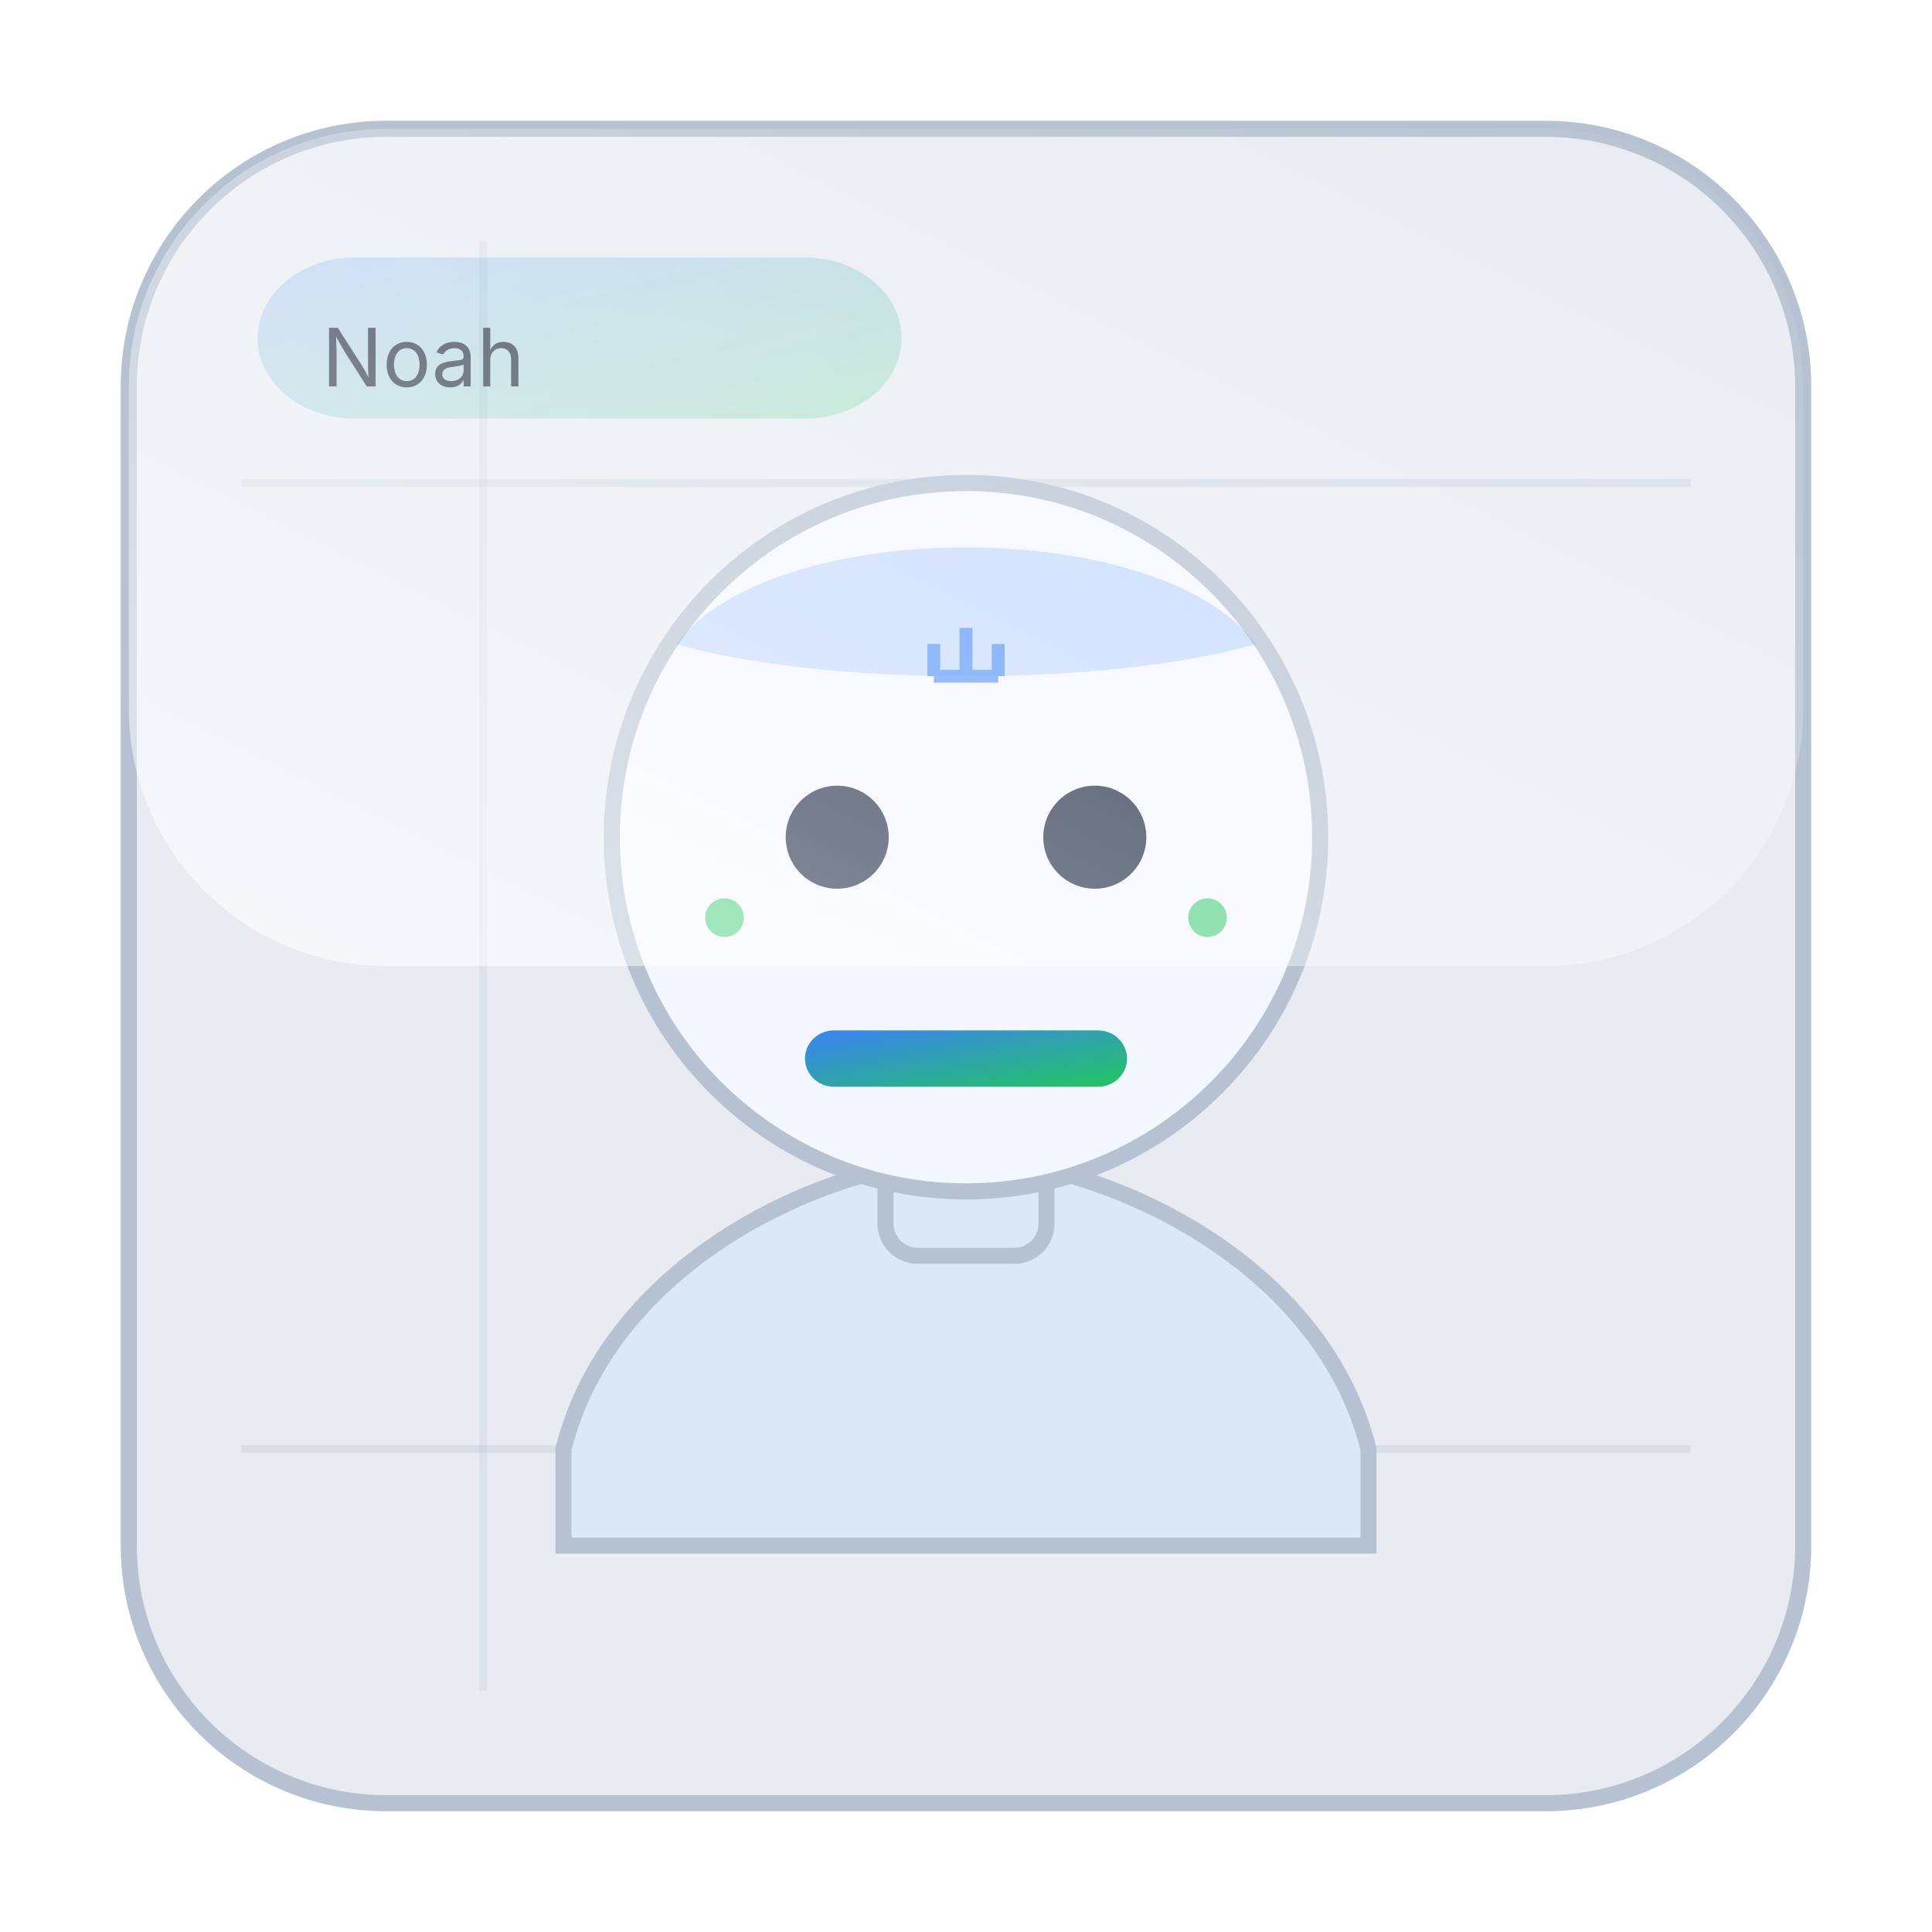
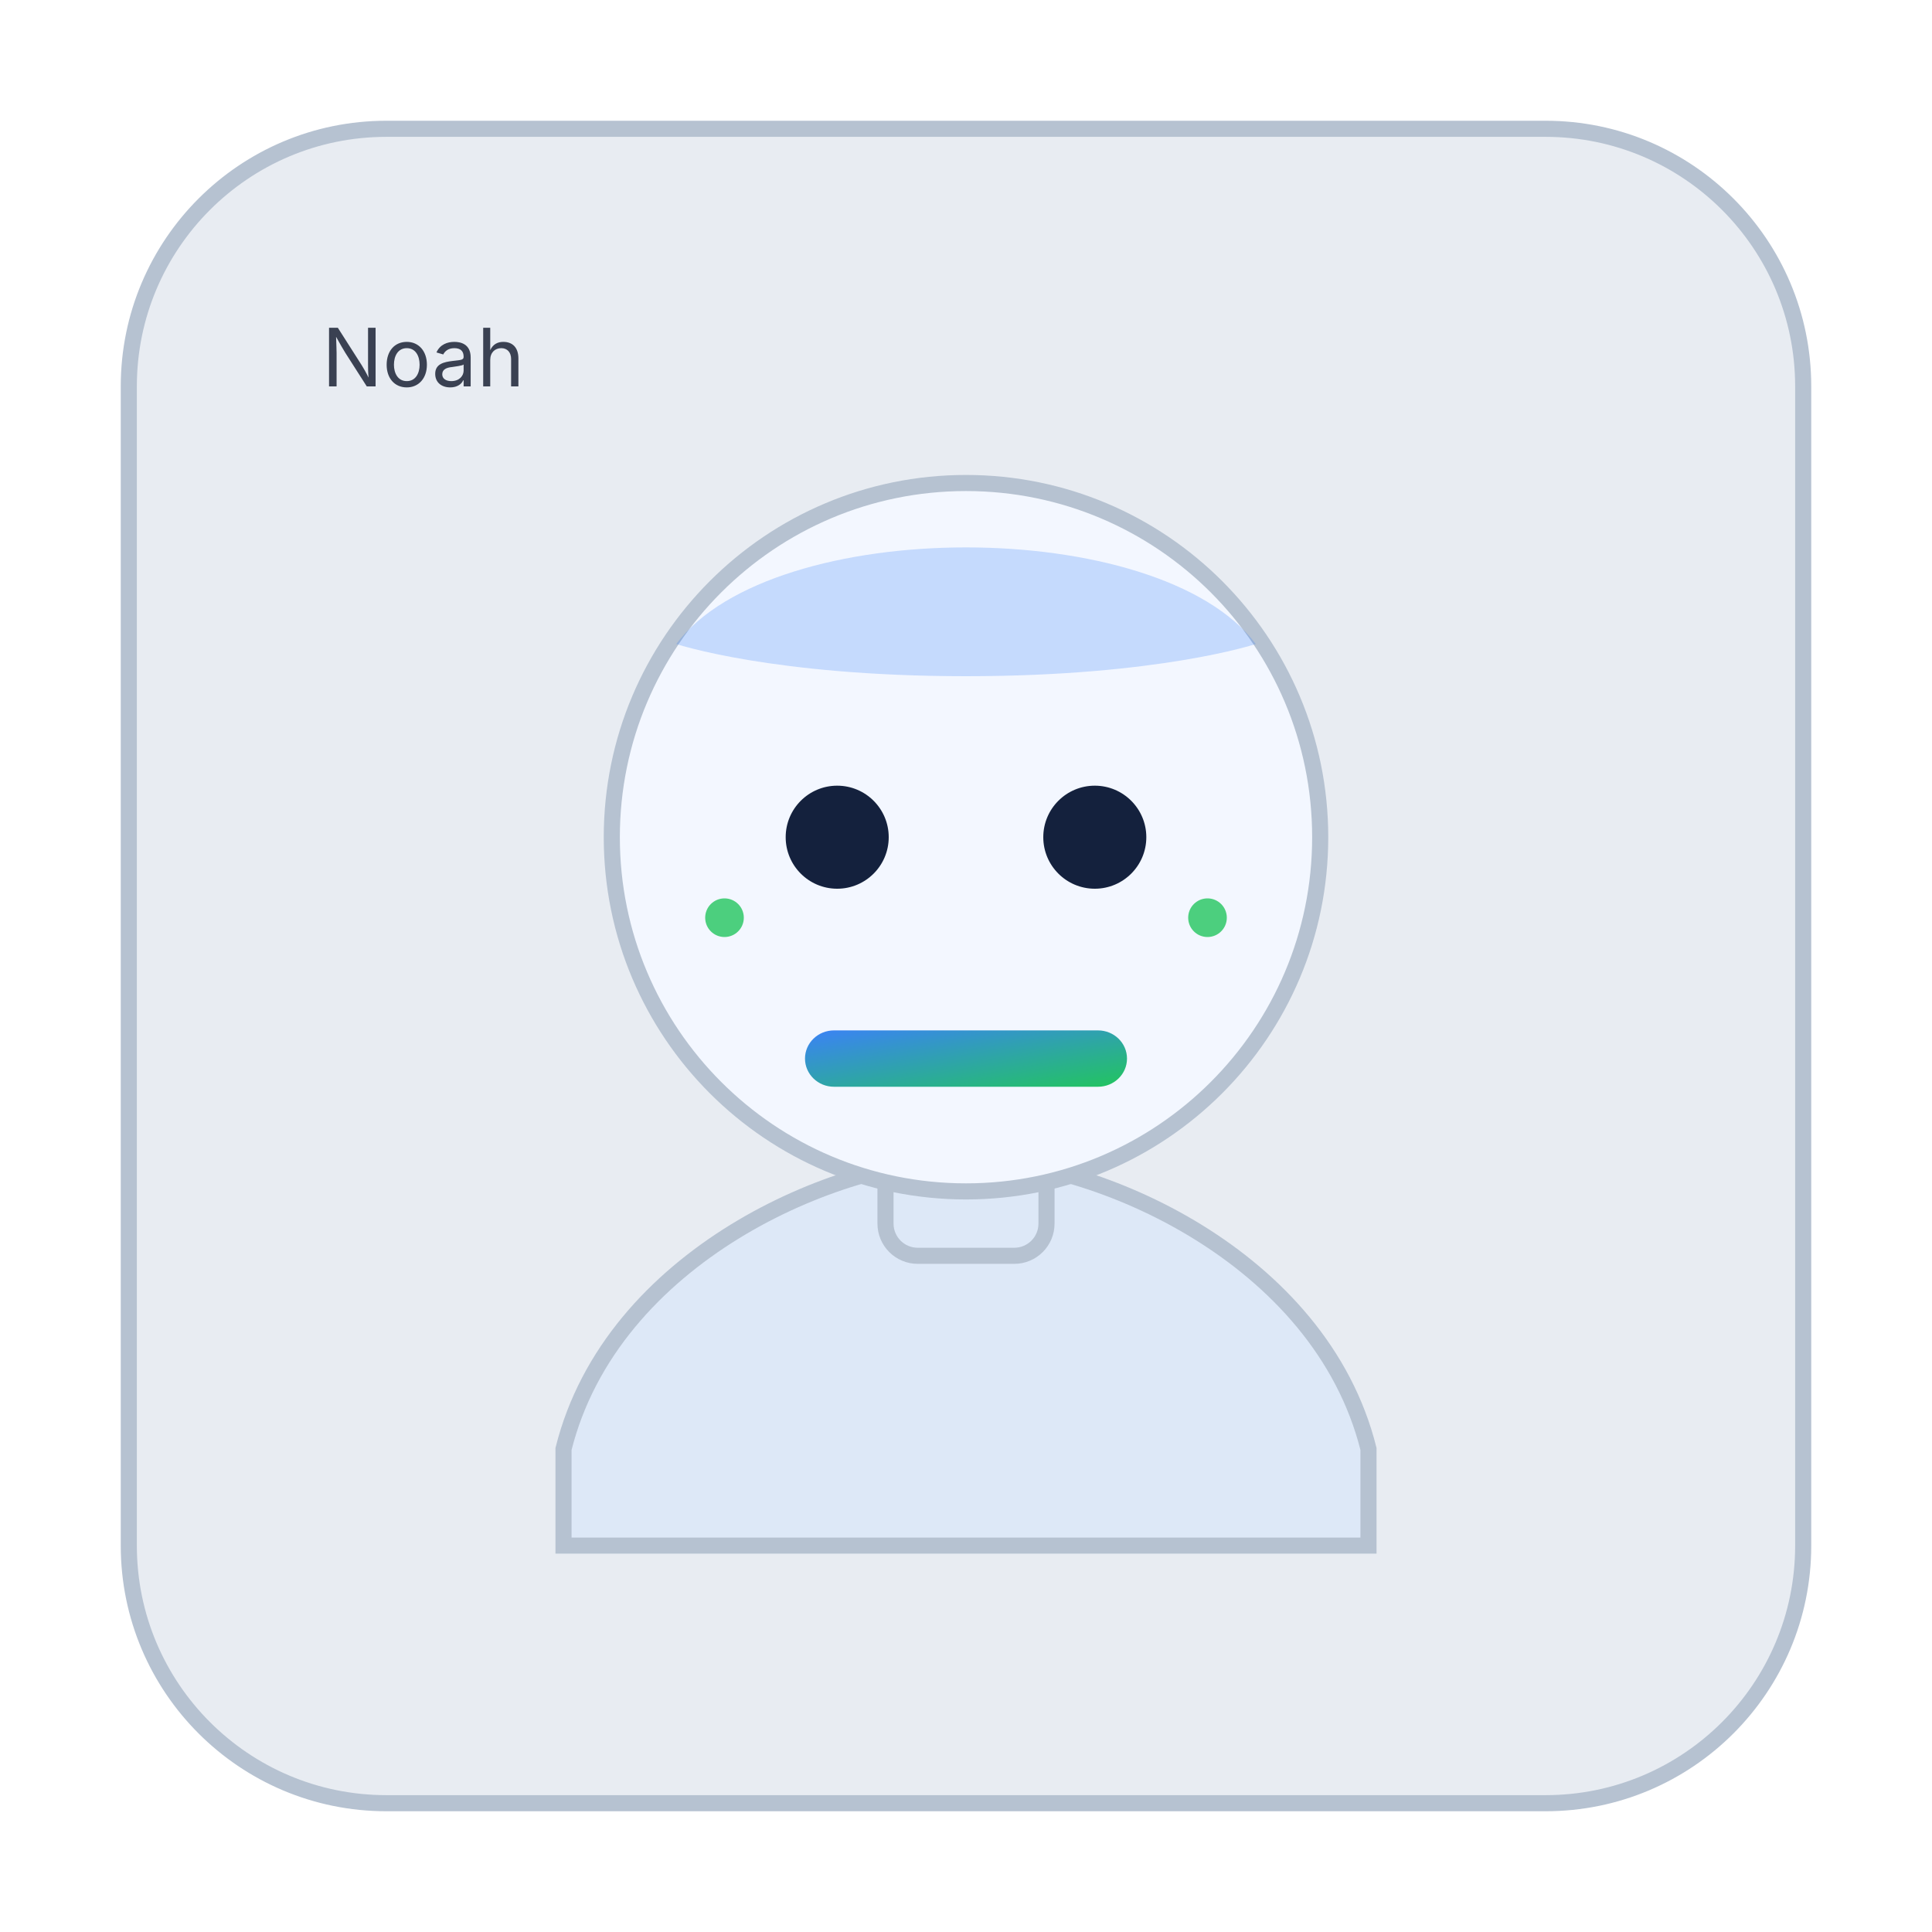
<svg xmlns="http://www.w3.org/2000/svg" width="480" height="480" viewBox="0 0 120 120">
  <defs>
    <linearGradient id="g1" x1="0" y1="0" x2="1" y2="1">
      <stop offset="0%" stop-color="#3B82F6" />
      <stop offset="100%" stop-color="#22C55E" />
    </linearGradient>
-     <linearGradient id="g2" x1="0" y1="1" x2="1" y2="0">
-       <stop offset="0%" stop-color="#ffffff" stop-opacity="0.6" />
-       <stop offset="100%" stop-color="#ffffff" stop-opacity="0" />
-     </linearGradient>
  </defs>
  <rect x="8" y="8" rx="16" ry="16" width="104" height="104" fill="#E8ECF2" stroke="#B6C2D1" />
-   <path d="M15 30 h90" stroke="#B6C2D1" stroke-width="0.5" opacity="0.35" />
-   <path d="M15 90 h90" stroke="#B6C2D1" stroke-width="0.5" opacity="0.35" />
-   <path d="M30 15 v90" stroke="#B6C2D1" stroke-width="0.5" opacity="0.25" />
  <path d="M35 96 v-6 c3-12 17-18 25-18s22 6 25 18v6z" fill="#DDE8F7" stroke="#B6C2D1" />
  <rect x="55" y="70" width="10" height="8" rx="2" fill="#DDE8F7" stroke="#B6C2D1" />
  <circle cx="60" cy="52" r="22" fill="#F3F7FF" stroke="#B6C2D1" />
  <path d="M42 40c6-8 30-8 36 0 0 0-6 2-18 2s-18-2-18-2z" fill="#3B82F6" opacity="0.25" />
  <circle cx="52" cy="52" r="3.2" fill="#14213D" />
  <circle cx="68" cy="52" r="3.2" fill="#14213D" />
  <rect x="50" y="64" width="20" height="3.5" rx="1.8" fill="url(#g1)" />
  <circle cx="45" cy="57" r="1.2" fill="#22C55E" opacity="0.8" />
  <circle cx="75" cy="57" r="1.2" fill="#22C55E" opacity="0.8" />
-   <path d="M58 42 h4 M60 42 v-3 m-2 3 v-2 m4 2 v-2" stroke="#3B82F6" stroke-width="0.8" opacity="0.8" />
-   <rect x="16" y="16" width="40" height="10" rx="6" fill="url(#g1)" opacity="0.25" />
  <text x="20" y="24" font-family="Inter, Arial" font-size="5" fill="#0F172A" opacity="0.8">Noah</text>
-   <rect x="8" y="8" width="104" height="52" rx="16" fill="url(#g2)" />
</svg>
